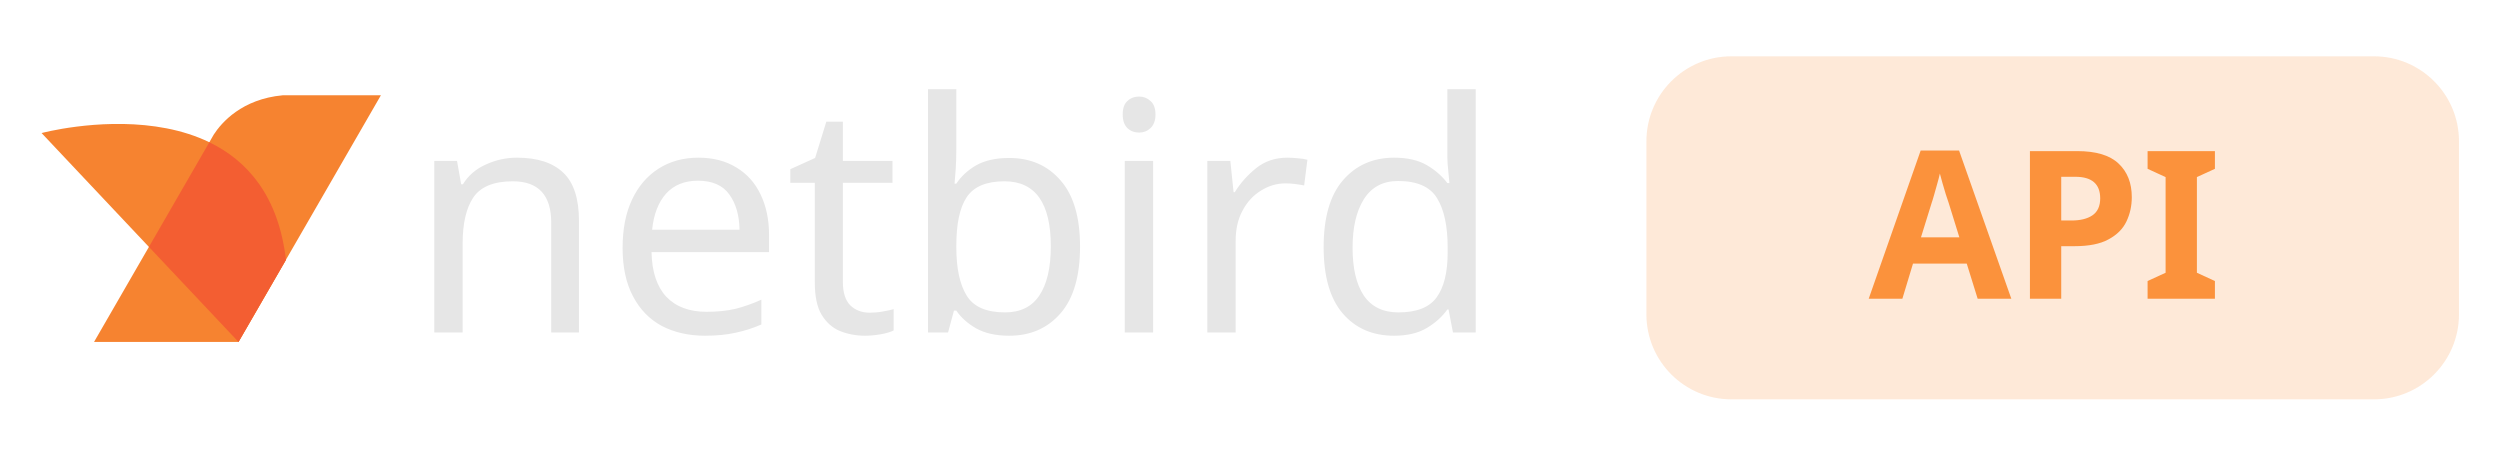
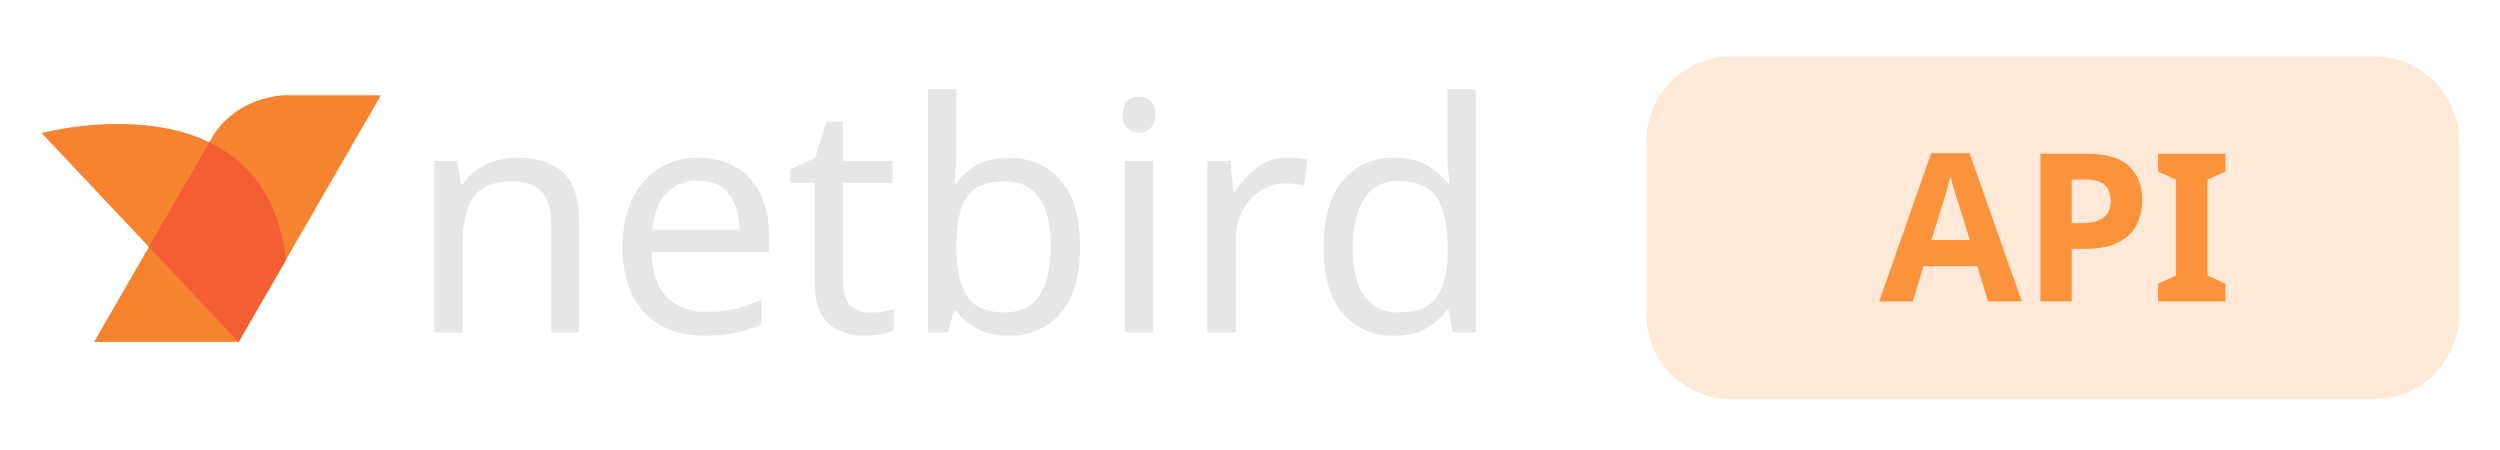
<svg xmlns="http://www.w3.org/2000/svg" width="500" height="90" viewBox="0 0 132.292 23.813" version="1.1" id="svg1203">
  <defs id="defs1200">
    </defs>
  <g id="layer1">
    <path style="fill:#fb923c;fill-opacity:0.2;stroke:none;stroke-width:1.493;stroke-linecap:round;stroke-linejoin:round;stroke-miterlimit:4;stroke-dasharray:none;stroke-opacity:1" id="rect4955" width="43" height="18.152" x="87.123" y="2.98" d="m 91.621,2.98 34.004,0 a 4.498,4.498 45 0 1 4.498,4.498 V 16.634 a 4.498,4.498 135 0 1 -4.498,4.498 H 91.621 A 4.498,4.498 45 0 1 87.123,16.634 V 7.478 a 4.498,4.498 135 0 1 4.498,-4.498 z" />
-     <text xml:space="preserve" style="font-size:10.936px;line-height:1.25;font-family:Poppins;-inkscape-font-specification:Poppins;stroke-width:0.265" x="92.886" y="15.807" id="text3179">
-       <tspan id="tspan3177" style="font-style:normal;font-variant:normal;font-weight:bold;font-stretch:normal;font-size:10.936px;font-family:Poppins;-inkscape-font-specification:'Poppins Bold';fill:#fb923c;fill-opacity:1;stroke-width:0.265" x="98.886" y="15.807">API</tspan>
+     <text xml:space="preserve" style="font-size:10.936px;line-height:1.25;font-family:Poppins;-inkscape-font-specification:Poppins;stroke-width:0.265" x="99.44" y="15.95" id="text3179">
+       <tspan id="tspan3177" style="font-style:normal;font-variant:normal;font-weight:bold;font-stretch:normal;font-size:10.936px;font-family:Poppins;-inkscape-font-specification:'Poppins Bold';fill:#fb923c;fill-opacity:1;stroke-width:0.265" x="99.44" y="15.95">API</tspan>
    </text>
    <text xml:space="preserve" style="font-size:16.933px;line-height:1.25;font-family:Poppins;-inkscape-font-specification:Poppins;fill:#4d4d4d;stroke-width:0.07" x="21.543" y="17.592" id="text1870">
      <tspan id="tspan1868" style="font-style:normal;font-variant:normal;font-weight:normal;font-stretch:normal;font-size:16.933px;font-family:Poppins;-inkscape-font-specification:Poppins;fill:#e6e6e6;fill-opacity:1;stroke-width:0.07" x="21.543" y="17.592">netbird</tspan>
    </text>
    <g id="g23427" style="font-size:16.933px;line-height:1.25;font-family:Poppins;-inkscape-font-specification:Poppins;fill:#4d4d4d;stroke-width:0.265" transform="translate(-0.3848631,1.900819)">
      <path d="m 15.348,3.141 c -2.168,0.2 -3.244,1.449 -3.652,2.078 l -0.183,0.318 c -0.013,0.026 -0.021,0.044 -0.021,0.044 l -0.002,-0.004 L 5.36,16.194 H 13.004 L 20.54,3.141 h -5.191" style="fill:#f68330;fill-opacity:1;fill-rule:nonzero;stroke:none;stroke-width:0.009" id="path30" />
      <path d="M 13.004,16.194 2.584,5.14 c 0,0 11.785,-3.164 12.932,6.714 l -2.512,4.34" style="fill:#f68330;fill-opacity:1;fill-rule:nonzero;stroke:none;stroke-width:0.009" id="path32" />
      <path d="m 11.461,5.627 -3.197,5.538 4.74,5.029 2.511,-4.348 C 15.118,8.449 13.462,6.597 11.461,5.627" style="fill:#f35e32;fill-opacity:1;fill-rule:nonzero;stroke:none;stroke-width:0.009" id="path34" />
    </g>
  </g>
</svg>
